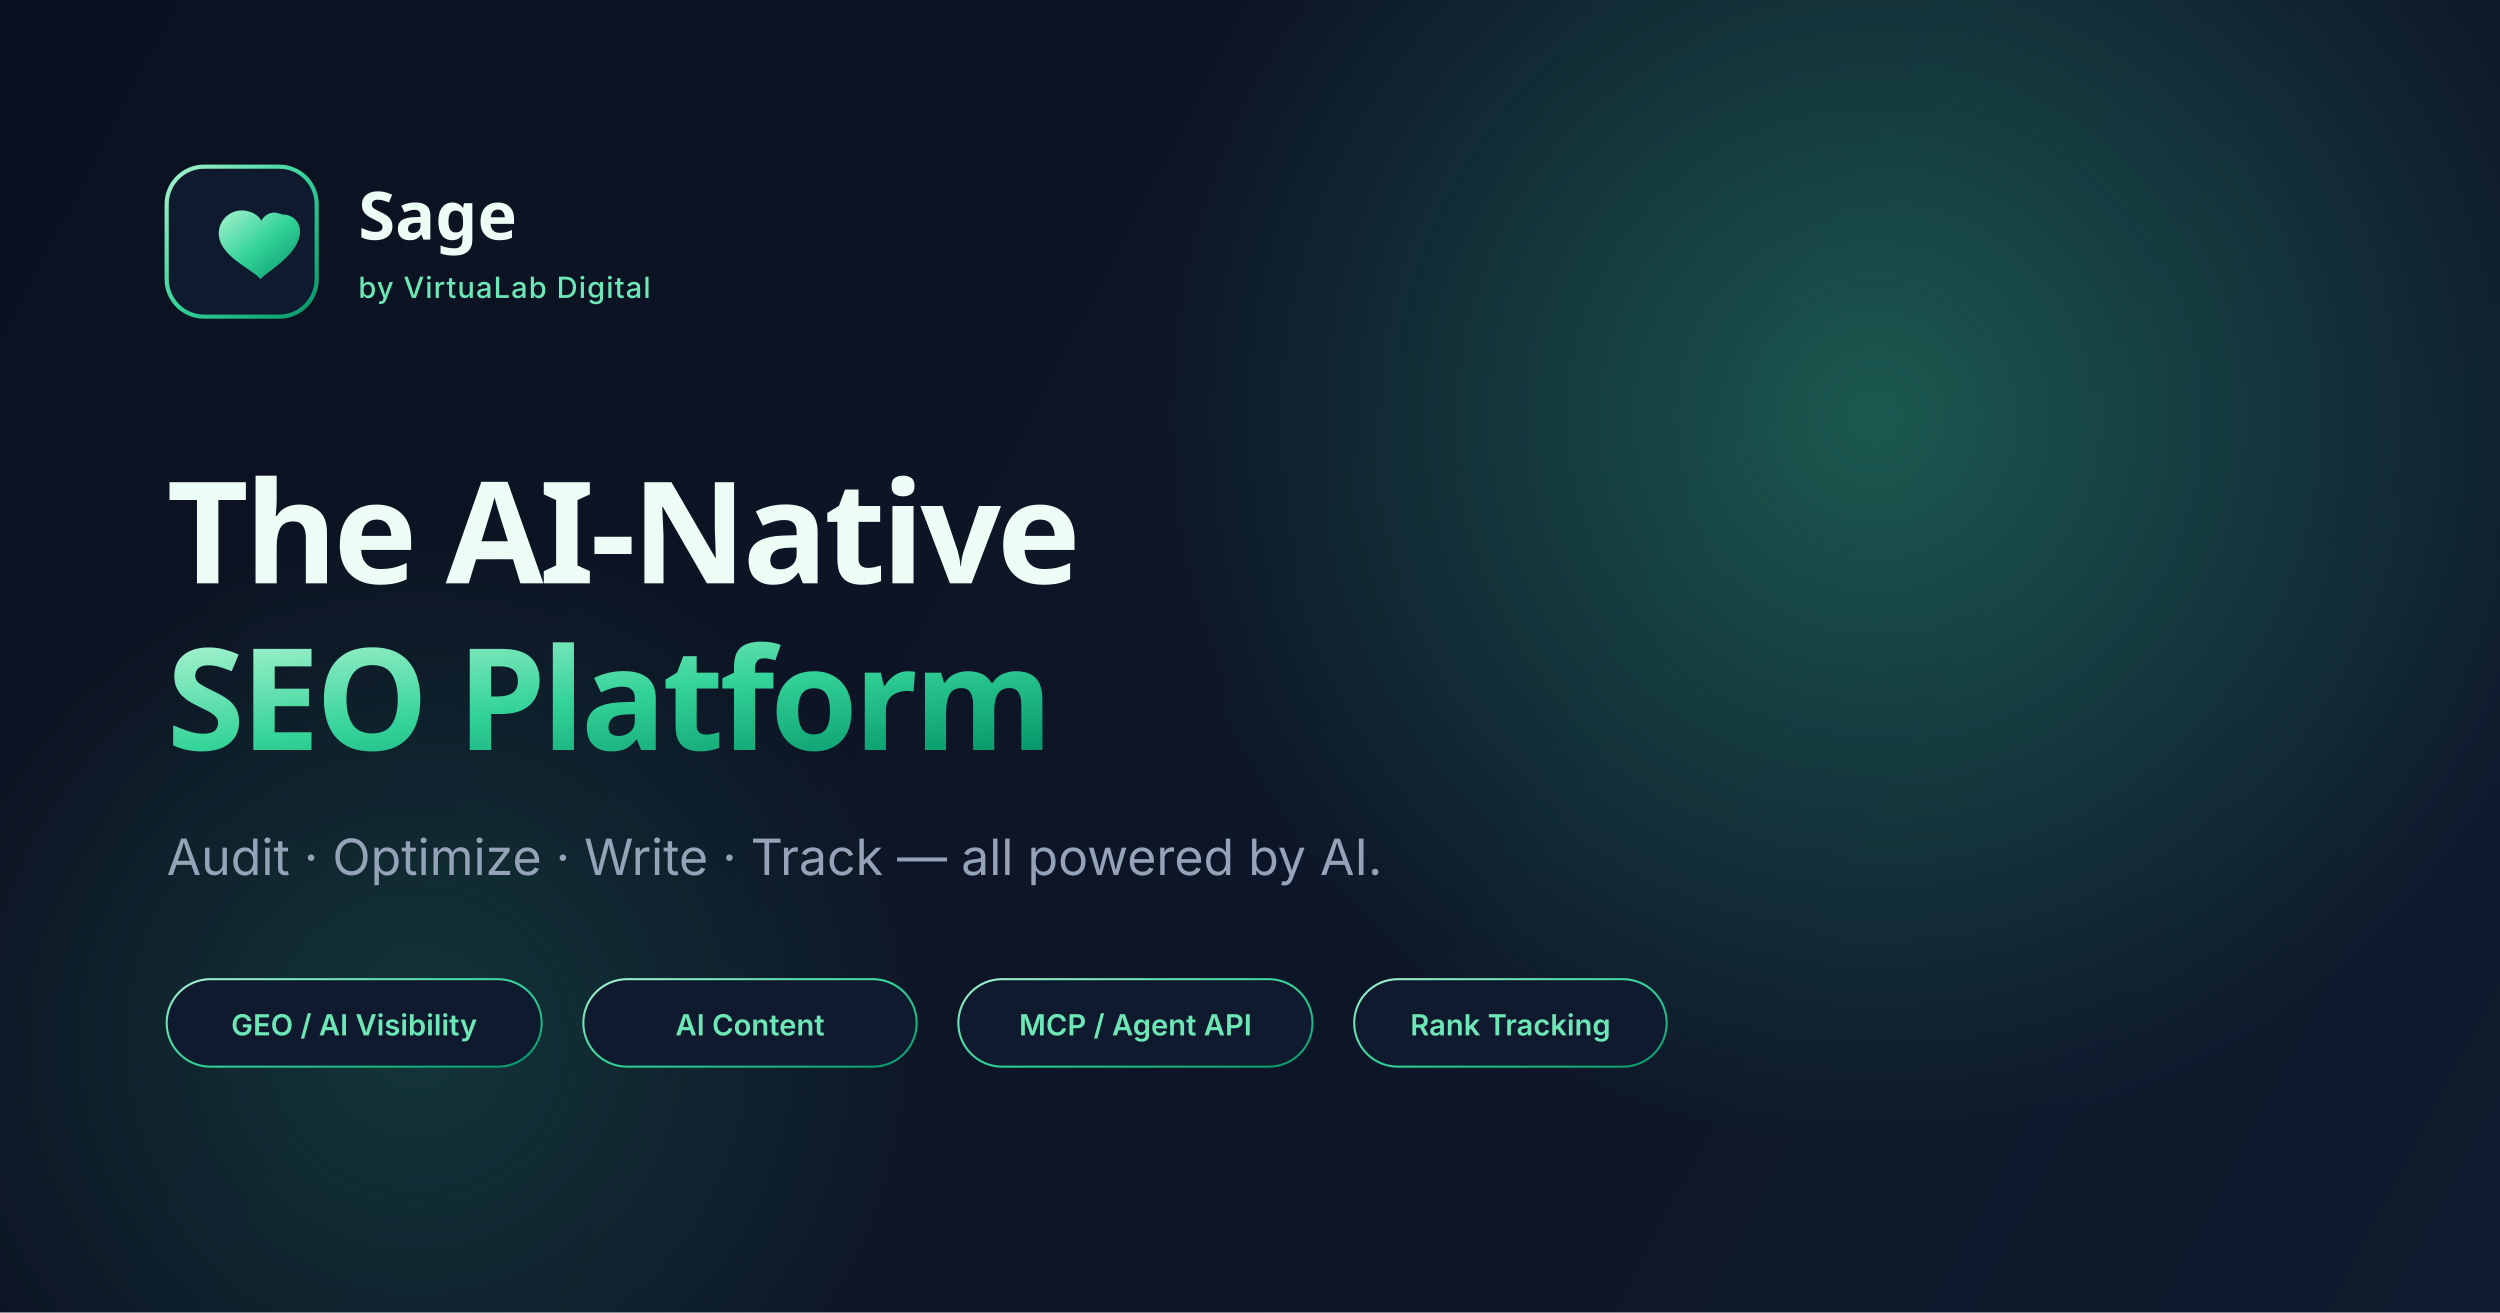
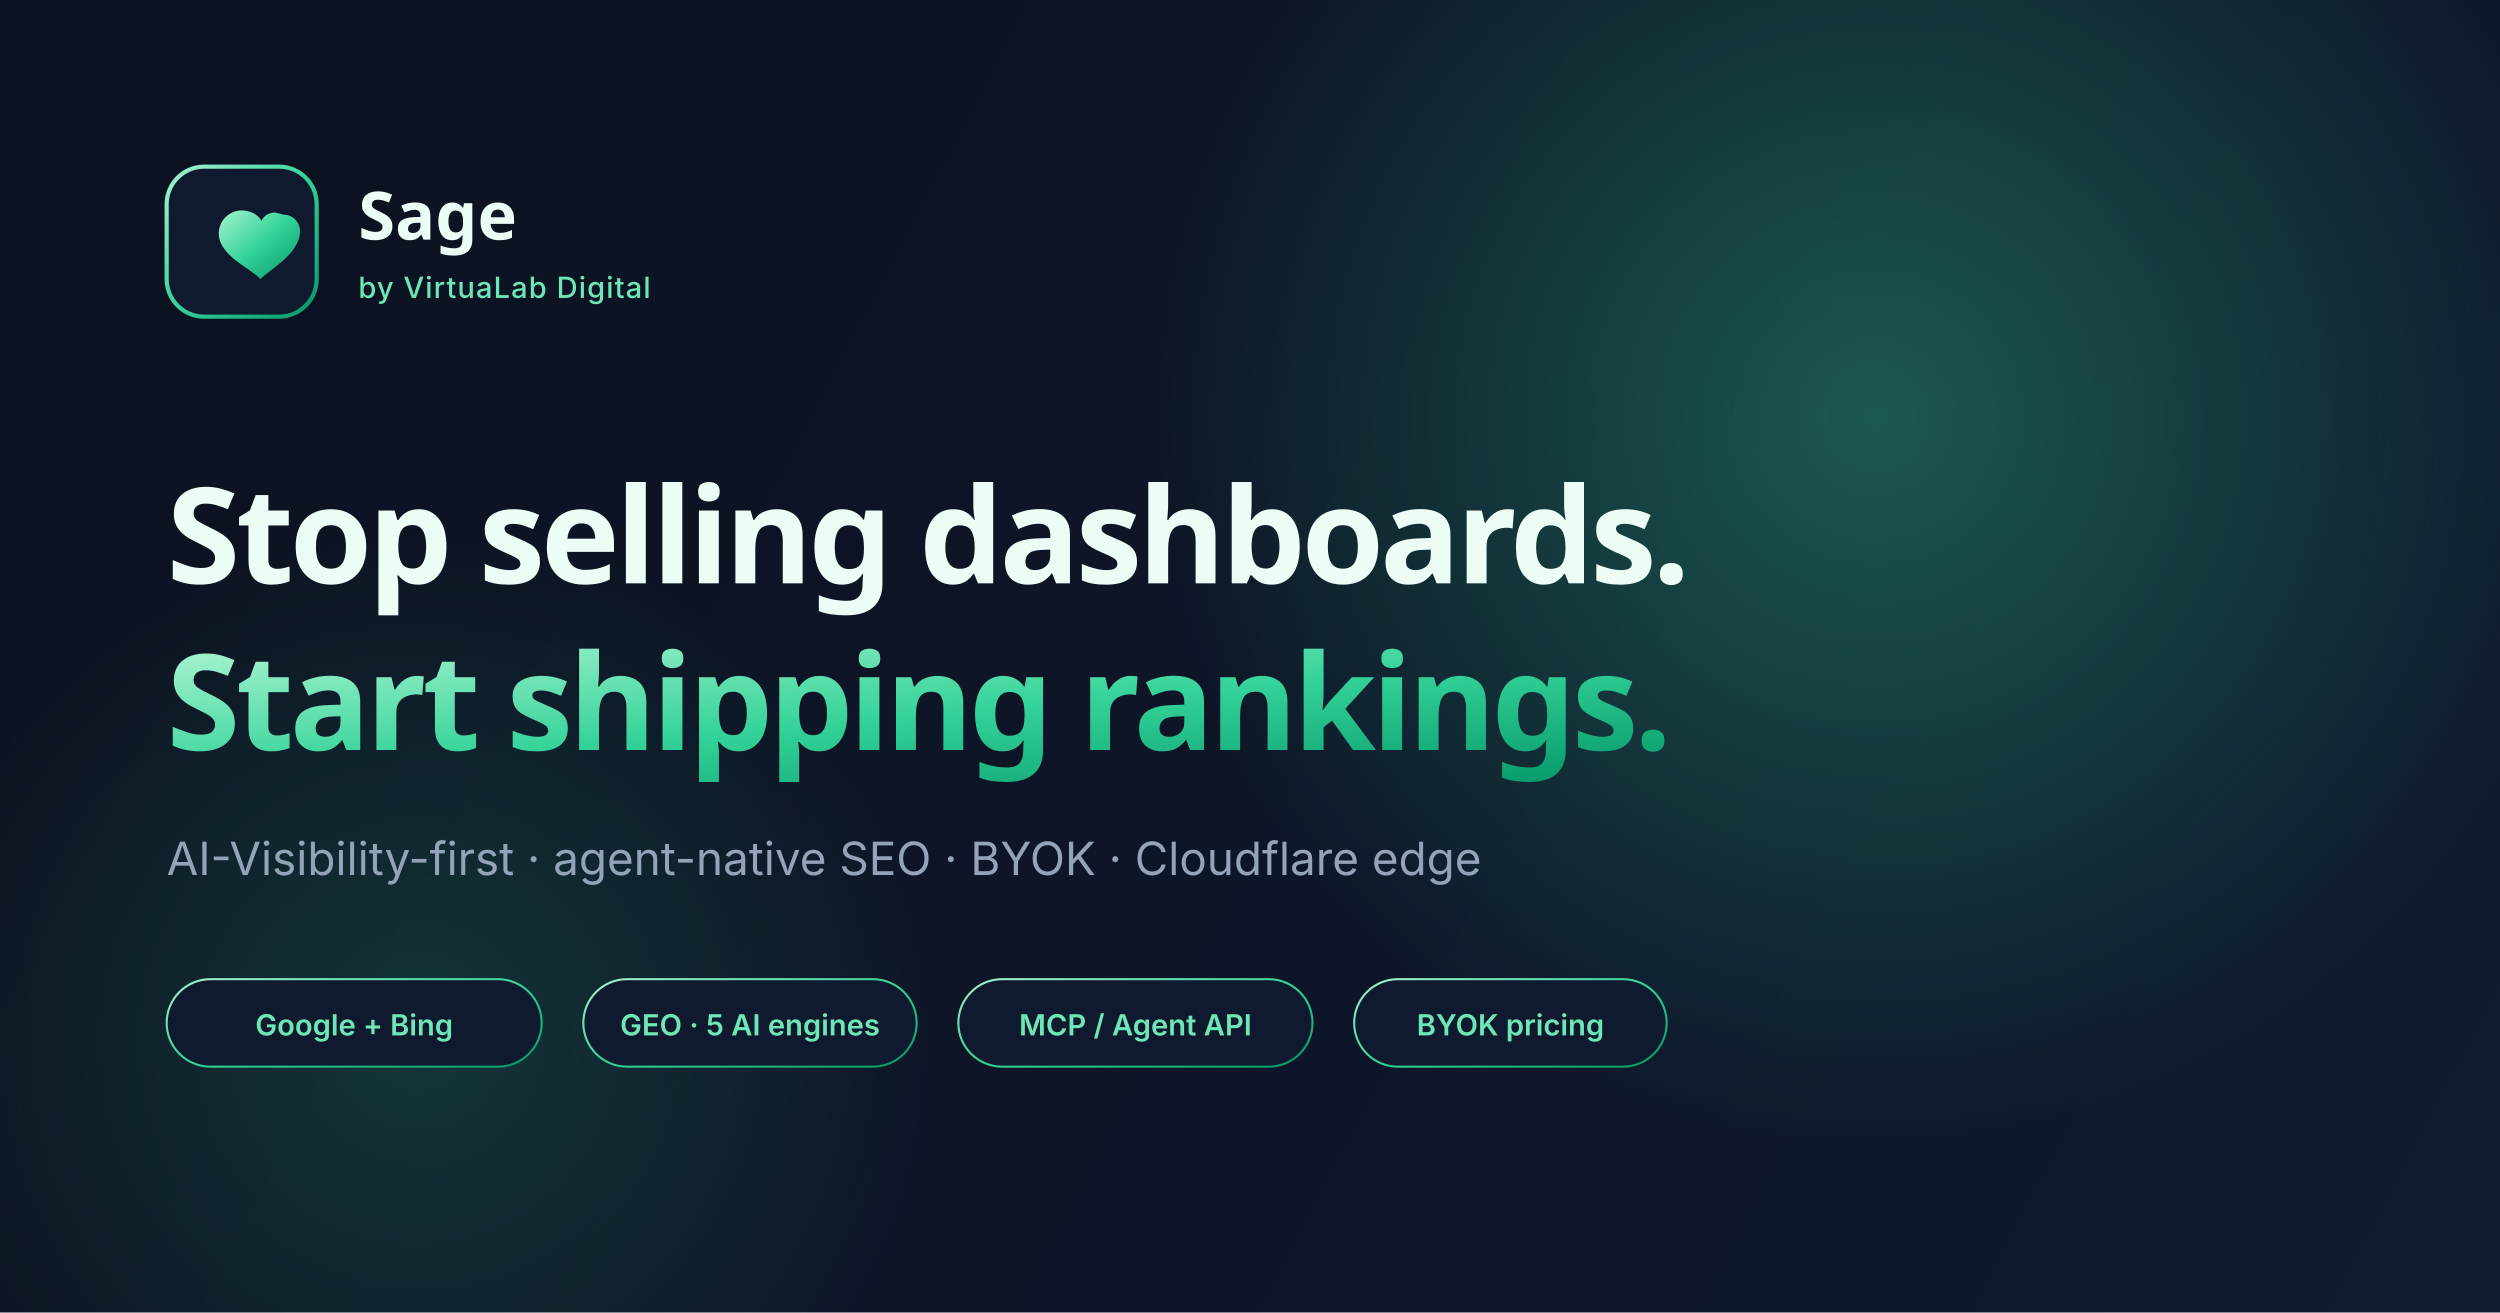
<svg xmlns="http://www.w3.org/2000/svg" width="1200" height="630" viewBox="0 0 1200 630" fill="none">
  <defs>
    <linearGradient id="bg-grad" x1="0" y1="0" x2="1200" y2="630" gradientUnits="userSpaceOnUse">
      <stop stop-color="#0B1120" />
      <stop offset="1" stop-color="#0F1A2E" />
    </linearGradient>
    <linearGradient id="emerald-grad" x1="0" y1="0" x2="1" y2="1">
      <stop stop-color="#A7F3D0" />
      <stop offset="0.5" stop-color="#34D399" />
      <stop offset="1" stop-color="#059669" />
    </linearGradient>
    <radialGradient id="aurora" cx="0.5" cy="0.5" r="0.5">
      <stop stop-color="#34D399" stop-opacity="0.35" />
      <stop offset="1" stop-color="#34D399" stop-opacity="0" />
    </radialGradient>
  </defs>
  <rect width="1200" height="630" fill="url(#bg-grad)" />
  <circle cx="900" cy="200" r="350" fill="url(#aurora)" />
  <circle cx="200" cy="500" r="250" fill="url(#aurora)" opacity="0.5" />
  <g transform="translate(80, 80)">
    <rect width="72" height="72" rx="18" fill="#0F1A2E" stroke="url(#emerald-grad)" stroke-width="2" />
    <path d="M52 22c-3 0-5.5 1.7-6.5 4C44 23 40 21 36 21c-6 0-11 5-11 11 0 11 16 17 20 22 3.5-4 19-12 19-23 0-4.7-3.8-8-8-8z" fill="url(#emerald-grad)" />
  </g>
  <text x="172" y="115" font-family="Sora, sans-serif" font-size="32" font-weight="700" fill="#ECFDF5">Sage</text>
  <text x="172" y="143" font-family="Inter, sans-serif" font-size="14" font-weight="500" fill="#6EE7B7" letter-spacing="0.5">by VirtuaLab Digital</text>
-   <text x="80" y="280" font-family="Sora, sans-serif" font-size="68" font-weight="800" fill="#ECFDF5" letter-spacing="-2">The AI-Native</text>
-   <text x="80" y="360" font-family="Sora, sans-serif" font-size="68" font-weight="800" fill="url(#emerald-grad)" letter-spacing="-2">SEO Platform</text>
-   <text x="80" y="420" font-family="Inter, sans-serif" font-size="24" font-weight="400" fill="#94A3B8">Audit · Optimize · Write · Track — all powered by AI.</text>
+   <text x="80" y="280" font-family="Sora, sans-serif" font-size="64" font-weight="800" fill="#ECFDF5" letter-spacing="-2">Stop selling dashboards.</text>
+   <text x="80" y="360" font-family="Sora, sans-serif" font-size="64" font-weight="800" fill="url(#emerald-grad)" letter-spacing="-2">Start shipping rankings.</text>
+   <text x="80" y="420" font-family="Inter, sans-serif" font-size="22" font-weight="400" fill="#94A3B8">AI-Visibility-first · agent-native SEO · BYOK · Cloudflare edge</text>
  <g transform="translate(80, 470)">
    <rect width="180" height="42" rx="21" fill="#0F1A2E" stroke="url(#emerald-grad)" stroke-width="1" />
-     <text x="90" y="27" text-anchor="middle" font-family="Inter, sans-serif" font-size="14" font-weight="600" fill="#6EE7B7">GEO / AI Visibility</text>
+     <text x="90" y="27" text-anchor="middle" font-family="Inter, sans-serif" font-size="14" font-weight="600" fill="#6EE7B7">Google + Bing</text>
  </g>
  <g transform="translate(280, 470)">
    <rect width="160" height="42" rx="21" fill="#0F1A2E" stroke="url(#emerald-grad)" stroke-width="1" />
-     <text x="80" y="27" text-anchor="middle" font-family="Inter, sans-serif" font-size="14" font-weight="600" fill="#6EE7B7">AI Content</text>
+     <text x="80" y="27" text-anchor="middle" font-family="Inter, sans-serif" font-size="14" font-weight="600" fill="#6EE7B7">GEO · 5 AI engines</text>
  </g>
  <g transform="translate(460, 470)">
    <rect width="170" height="42" rx="21" fill="#0F1A2E" stroke="url(#emerald-grad)" stroke-width="1" />
    <text x="85" y="27" text-anchor="middle" font-family="Inter, sans-serif" font-size="14" font-weight="600" fill="#6EE7B7">MCP / Agent API</text>
  </g>
  <g transform="translate(650, 470)">
    <rect width="150" height="42" rx="21" fill="#0F1A2E" stroke="url(#emerald-grad)" stroke-width="1" />
-     <text x="75" y="27" text-anchor="middle" font-family="Inter, sans-serif" font-size="14" font-weight="600" fill="#6EE7B7">Rank Tracking</text>
+     <text x="75" y="27" text-anchor="middle" font-family="Inter, sans-serif" font-size="14" font-weight="600" fill="#6EE7B7">BYOK pricing</text>
  </g>
</svg>
